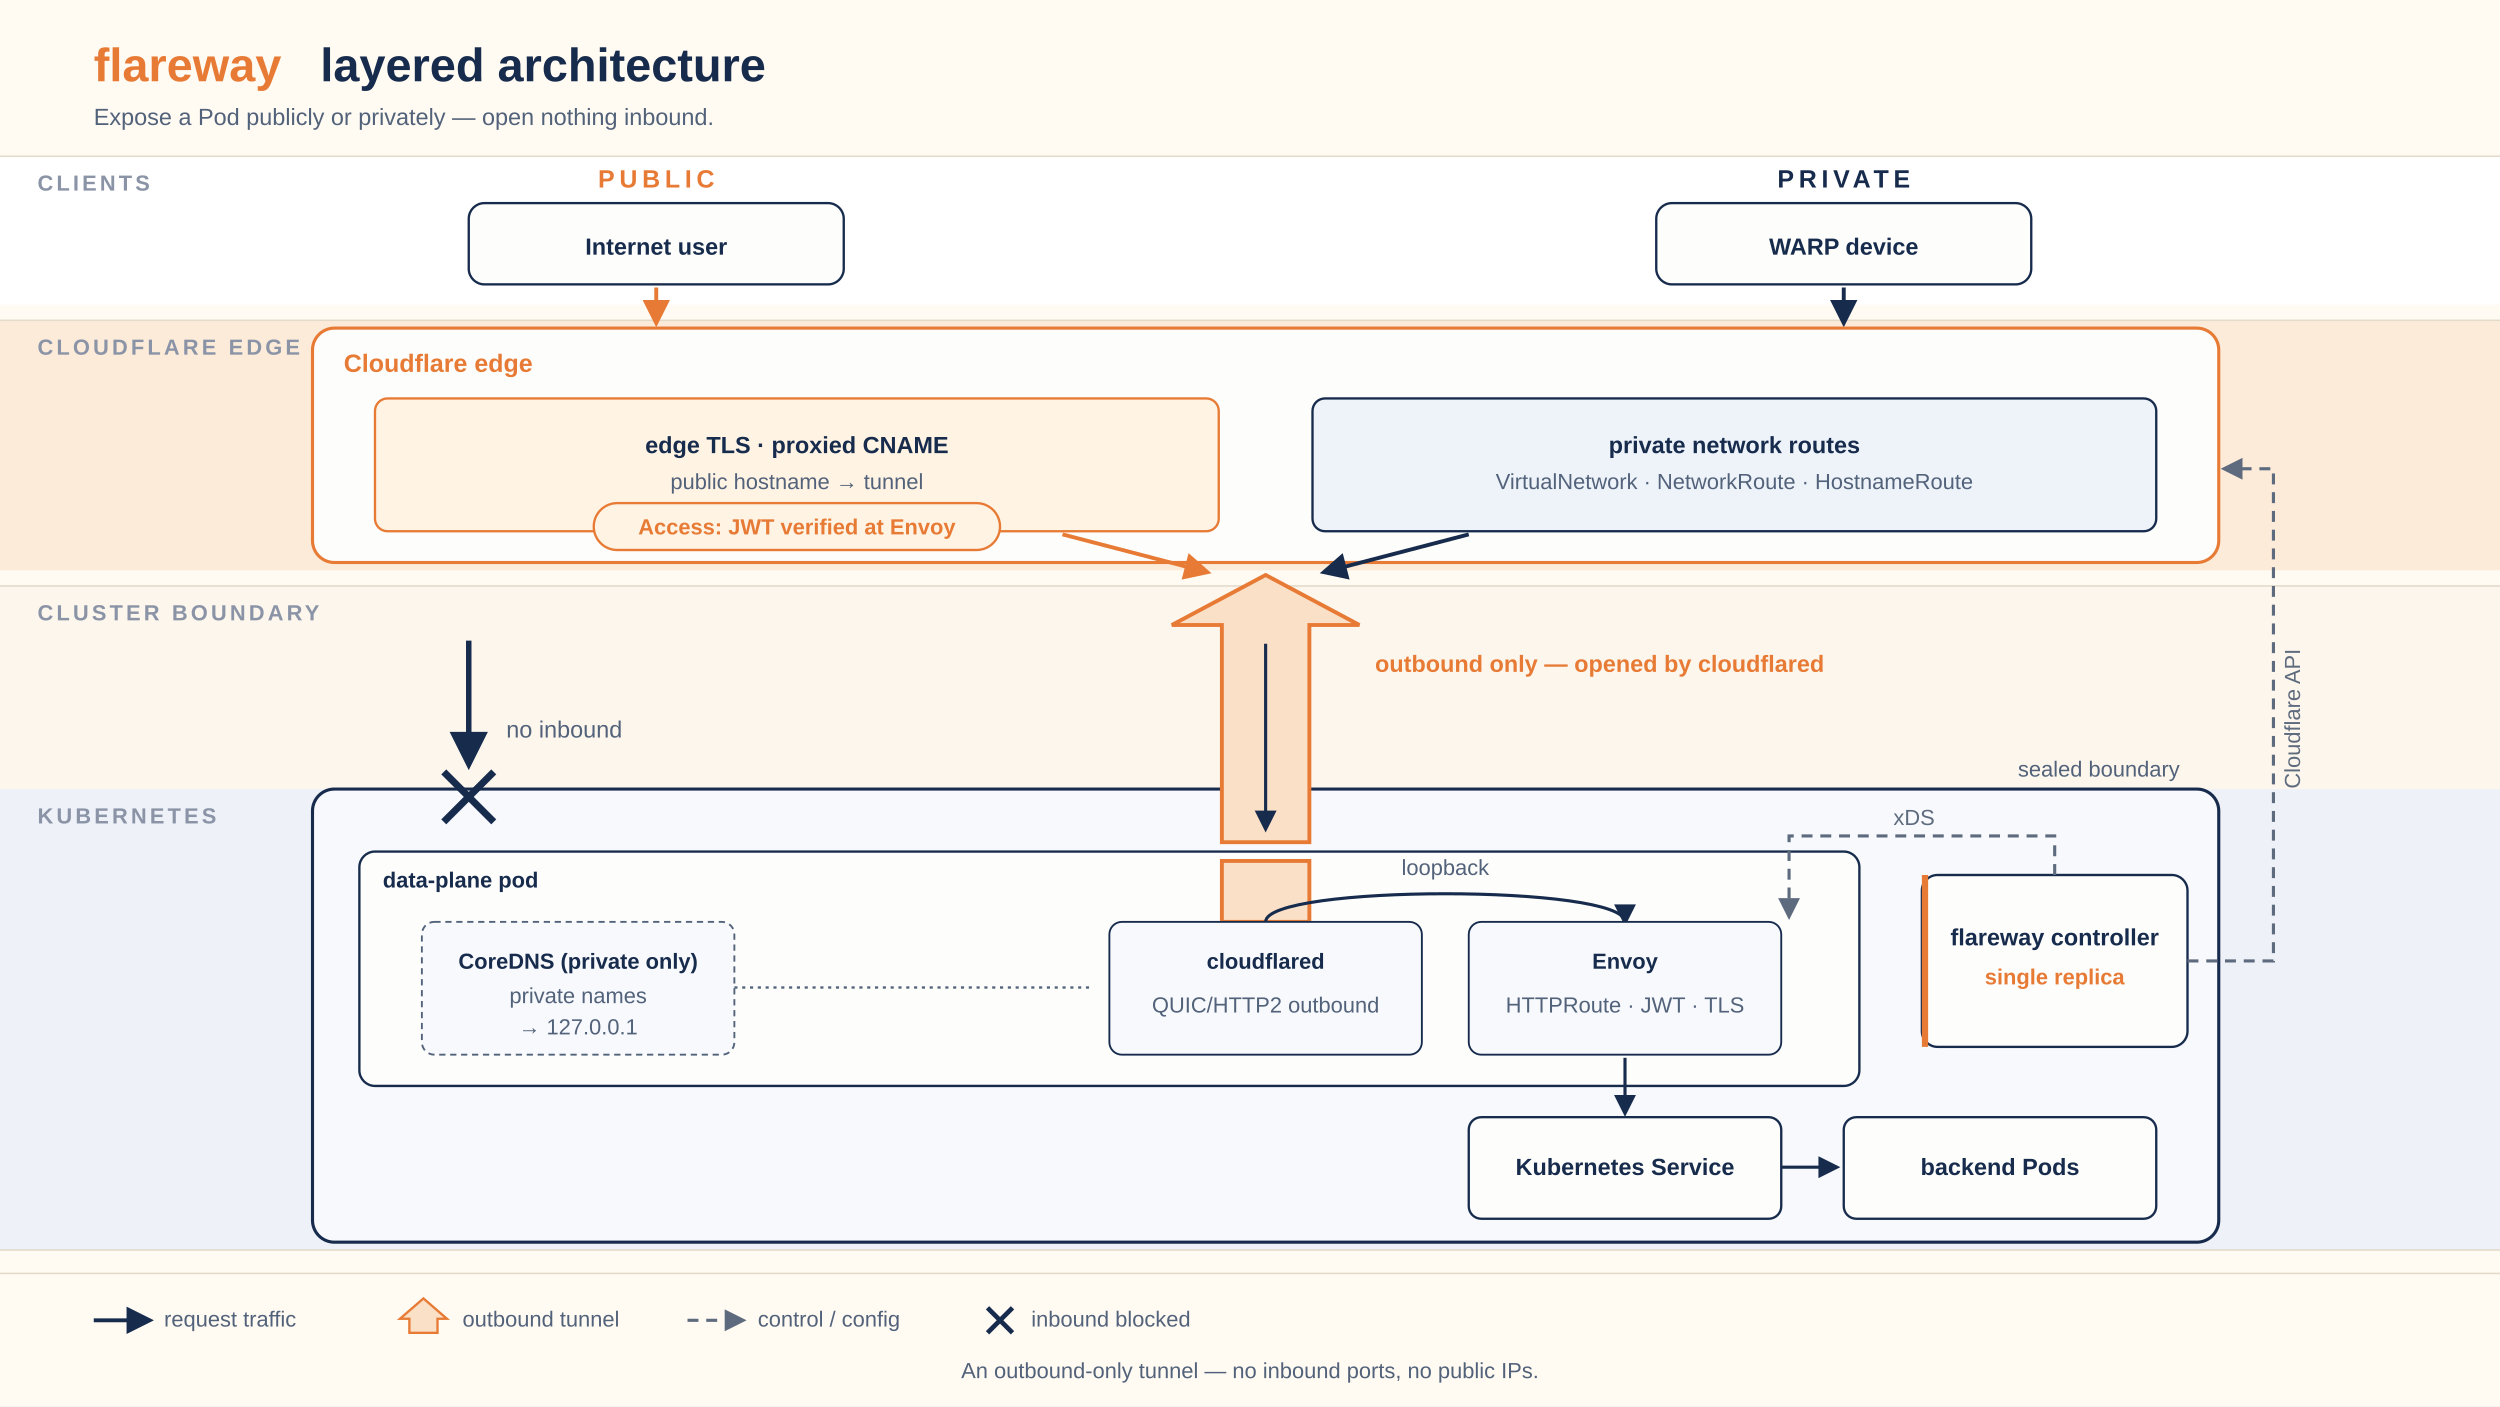
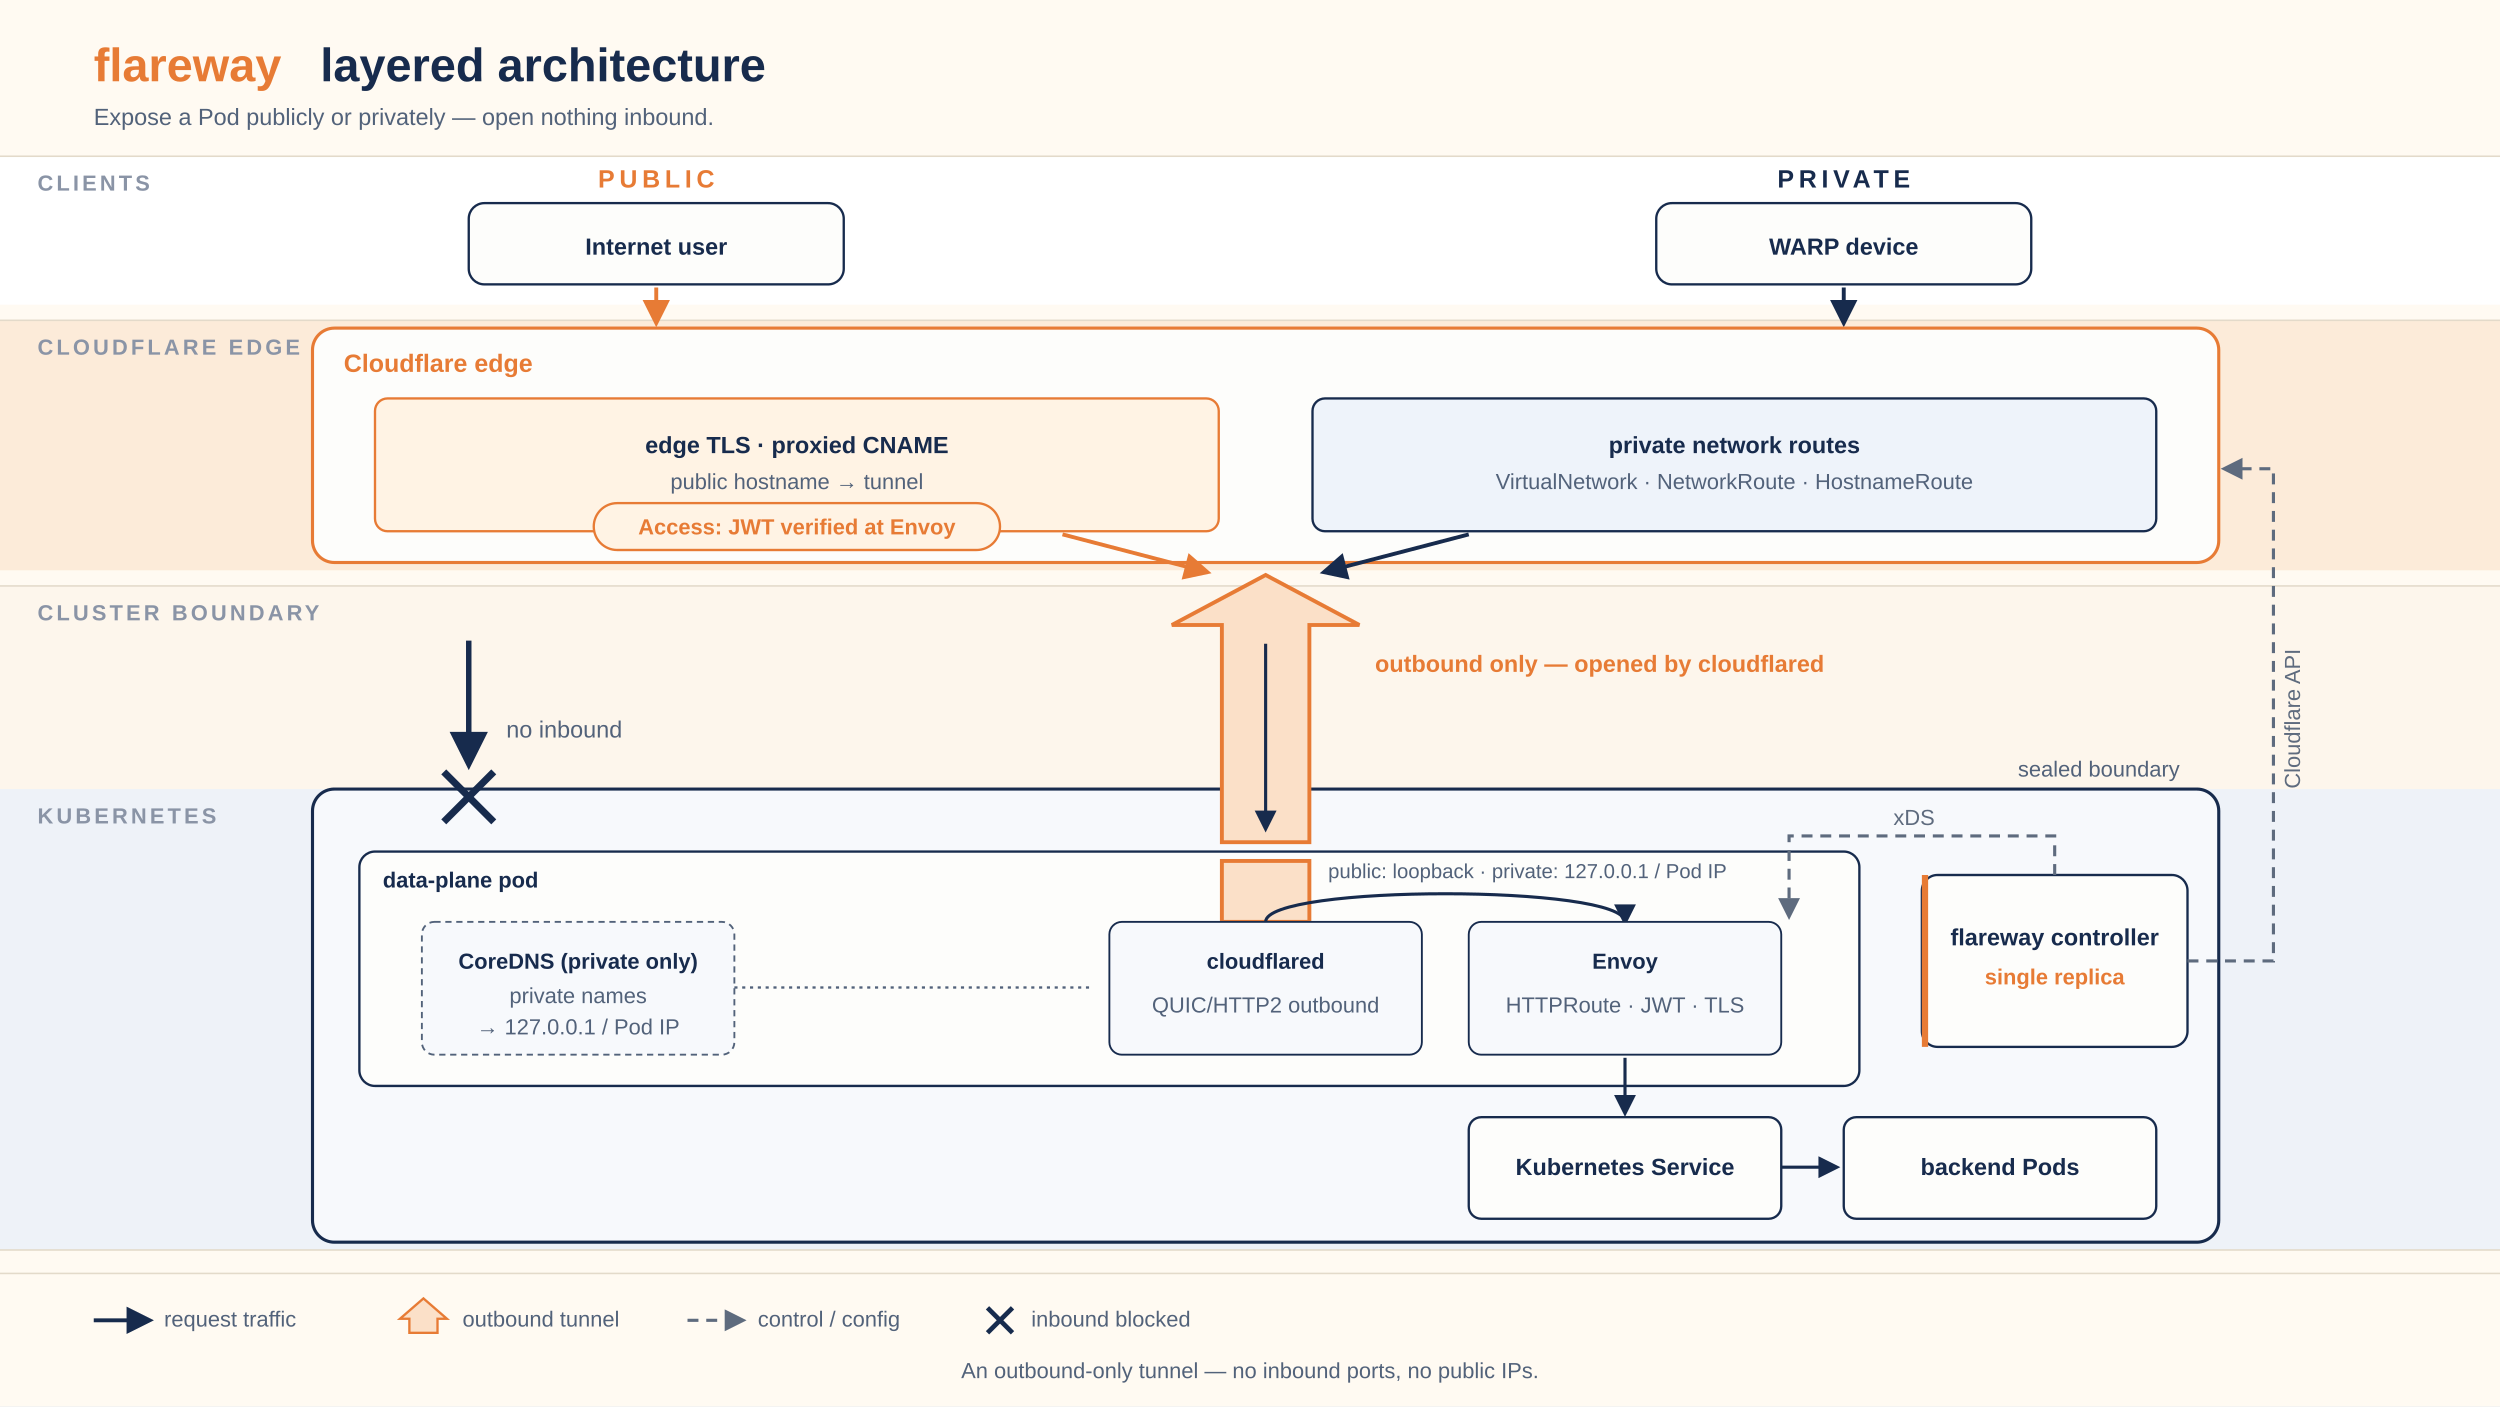
<svg xmlns="http://www.w3.org/2000/svg" width="1600" height="900" viewBox="0 0 1600 900" role="img">
  <defs>
    <marker id="mReq" viewBox="0 0 10 10" refX="8" refY="5" markerWidth="7" markerHeight="7" orient="auto-start-reverse">
      <path d="M0,0 L10,5 L0,10 z" fill="#172B4D" />
    </marker>
    <marker id="mPub" viewBox="0 0 10 10" refX="8" refY="5" markerWidth="7" markerHeight="7" orient="auto-start-reverse">
      <path d="M0,0 L10,5 L0,10 z" fill="#E77B35" />
    </marker>
    <marker id="mCtl" viewBox="0 0 10 10" refX="8" refY="5" markerWidth="7" markerHeight="7" orient="auto-start-reverse">
      <path d="M0,0 L10,5 L0,10 z" fill="#5E6B7E" />
    </marker>
  </defs>
  <rect x="0" y="0" width="1600" height="900" fill="#FFFAF2" />
  <g font-family="-apple-system, 'Helvetica Neue', Arial, sans-serif">
    <rect x="0" y="100" width="1600" height="95" fill="#FFFFFF" />
    <rect x="0" y="205" width="1600" height="160" fill="#FCEBD9" />
    <rect x="0" y="375" width="1600" height="130" fill="#FDF6EC" />
    <rect x="0" y="505" width="1600" height="295" fill="#EEF2F8" />
    <line x1="0" y1="100" x2="1600" y2="100" stroke="#E3DACA" stroke-width="1" />
    <line x1="0" y1="205" x2="1600" y2="205" stroke="#E3DACA" stroke-width="1" />
    <line x1="0" y1="375" x2="1600" y2="375" stroke="#E3DACA" stroke-width="1" />
    <line x1="0" y1="800" x2="1600" y2="800" stroke="#E3DACA" stroke-width="1" />
    <line x1="0" y1="815" x2="1600" y2="815" stroke="#E3DACA" stroke-width="1" />
    <text x="24" y="122" font-size="14" font-weight="600" letter-spacing="2" fill="#8A94A6">CLIENTS</text>
    <text x="24" y="227" font-size="14" font-weight="600" letter-spacing="2" fill="#8A94A6">CLOUDFLARE EDGE</text>
    <text x="24" y="397" font-size="14" font-weight="600" letter-spacing="2" fill="#8A94A6">CLUSTER BOUNDARY</text>
    <text x="24" y="527" font-size="14" font-weight="600" letter-spacing="2" fill="#8A94A6">KUBERNETES</text>
    <text x="60" y="52" font-size="30" font-weight="700" fill="#E77B35">flareway</text>
    <text x="205" y="52" font-size="30" font-weight="700" fill="#172B4D">layered architecture</text>
    <text x="60" y="80" font-size="15" fill="#52627A">Expose a Pod publicly or privately — open nothing inbound.</text>
    <text x="420" y="120" font-size="16" font-weight="700" letter-spacing="3" text-anchor="middle" fill="#E77B35">PUBLIC</text>
    <text x="1180" y="120" font-size="16" font-weight="700" letter-spacing="3" text-anchor="middle" fill="#172B4D">PRIVATE</text>
    <rect x="300" y="130" width="240" height="52" rx="10" fill="#FDFDFB" stroke="#172B4D" stroke-width="1.5" />
    <text x="420" y="163" font-size="15" font-weight="600" text-anchor="middle" fill="#172B4D">Internet user</text>
    <rect x="1060" y="130" width="240" height="52" rx="10" fill="#FDFDFB" stroke="#172B4D" stroke-width="1.5" />
    <text x="1180" y="163" font-size="15" font-weight="600" text-anchor="middle" fill="#172B4D">WARP device</text>
    <line x1="420" y1="184" x2="420" y2="206" stroke="#E77B35" stroke-width="2.5" marker-end="url(#mPub)" />
    <line x1="1180" y1="184" x2="1180" y2="206" stroke="#172B4D" stroke-width="2.5" marker-end="url(#mReq)" />
    <rect x="200" y="210" width="1220" height="150" rx="14" fill="#FDFDFB" stroke="#E77B35" stroke-width="2" />
    <text x="220" y="238" font-size="16" font-weight="700" fill="#E77B35">Cloudflare edge</text>
    <rect x="240" y="255" width="540" height="85" rx="8" fill="#FFF3E4" stroke="#E77B35" stroke-width="1.5" />
    <text x="510" y="290" font-size="15" font-weight="600" text-anchor="middle" fill="#172B4D">edge TLS · proxied CNAME</text>
    <text x="510" y="313" font-size="14" text-anchor="middle" fill="#52627A">public hostname → tunnel</text>
    <rect x="840" y="255" width="540" height="85" rx="8" fill="#EEF3FA" stroke="#172B4D" stroke-width="1.5" />
    <text x="1110" y="290" font-size="15" font-weight="600" text-anchor="middle" fill="#172B4D">private network routes</text>
    <text x="1110" y="313" font-size="14" text-anchor="middle" fill="#52627A">VirtualNetwork · NetworkRoute · HostnameRoute</text>
    <rect x="380" y="322" width="260" height="30" rx="15" fill="#FFF3E4" stroke="#E77B35" stroke-width="1.5" />
    <text x="510" y="342" font-size="14" font-weight="600" text-anchor="middle" fill="#E77B35">Access: JWT verified at Envoy</text>
    <line x1="680" y1="342" x2="772" y2="366" stroke="#E77B35" stroke-width="2.5" marker-end="url(#mPub)" />
    <line x1="940" y1="342" x2="848" y2="366" stroke="#172B4D" stroke-width="2.5" marker-end="url(#mReq)" />
    <rect x="200" y="505" width="1220" height="290" rx="14" fill="#F7F9FC" stroke="#172B4D" stroke-width="2" />
    <polygon points="782,539 782,400 750,400 810,368 870,400 838,400 838,539" fill="#FBE0C8" stroke="#E77B35" stroke-width="2.5" />
    <text x="880" y="430" font-size="15" font-weight="600" fill="#E77B35">outbound only — opened by cloudflared</text>
    <line x1="810" y1="412" x2="810" y2="530" stroke="#172B4D" stroke-width="2" marker-end="url(#mReq)" />
    <line x1="300" y1="410" x2="300" y2="488" stroke="#172B4D" stroke-width="3.5" marker-end="url(#mReq)" />
    <line x1="284" y1="494" x2="316" y2="526" stroke="#172B4D" stroke-width="4.5" />
    <line x1="316" y1="494" x2="284" y2="526" stroke="#172B4D" stroke-width="4.5" />
    <text x="324" y="472" font-size="15" fill="#52627A">no inbound</text>
    <text x="1395" y="497" font-size="14" text-anchor="end" fill="#52627A">sealed boundary</text>
    <rect x="230" y="545" width="960" height="150" rx="10" fill="#FDFDFB" stroke="#172B4D" stroke-width="1.5" />
    <text x="245" y="568" font-size="14" font-weight="600" fill="#172B4D">data-plane pod</text>
    <rect x="782" y="551" width="56" height="39" fill="#FBE0C8" stroke="#E77B35" stroke-width="2.5" />
    <path d="M810,590 C810,566 1040,566 1040,590" fill="none" stroke="#172B4D" stroke-width="2" marker-end="url(#mReq)" />
-     <text x="925" y="560" font-size="14" text-anchor="middle" fill="#52627A">loopback</text>
+     <text x="850" y="562" font-size="13" text-anchor="start" fill="#52627A">public: loopback · private: 127.0.0.1 / Pod IP</text>
    <rect x="270" y="590" width="200" height="85" rx="8" fill="#F7F9FC" stroke="#52627A" stroke-width="1.2" stroke-dasharray="4 3" />
    <text x="370" y="620" font-size="14" font-weight="600" text-anchor="middle" fill="#172B4D">CoreDNS (private only)</text>
    <text x="370" y="642" font-size="14" text-anchor="middle" fill="#52627A">private names</text>
-     <text x="370" y="662" font-size="14" text-anchor="middle" fill="#52627A">→ 127.0.0.1</text>
+     <text x="370" y="662" font-size="14" text-anchor="middle" fill="#52627A">→ 127.0.0.1 / Pod IP</text>
    <line x1="470" y1="632" x2="700" y2="632" stroke="#52627A" stroke-width="1.5" stroke-dasharray="2 3" />
    <rect x="710" y="590" width="200" height="85" rx="8" fill="#F7F9FC" stroke="#172B4D" stroke-width="1.2" />
    <text x="810" y="620" font-size="14" font-weight="600" text-anchor="middle" fill="#172B4D">cloudflared</text>
    <text x="810" y="648" font-size="14" text-anchor="middle" fill="#52627A">QUIC/HTTP2 outbound</text>
    <rect x="940" y="590" width="200" height="85" rx="8" fill="#F7F9FC" stroke="#172B4D" stroke-width="1.2" />
    <text x="1040" y="620" font-size="14" font-weight="600" text-anchor="middle" fill="#172B4D">Envoy</text>
    <text x="1040" y="648" font-size="14" text-anchor="middle" fill="#52627A">HTTPRoute · JWT · TLS</text>
    <rect x="940" y="715" width="200" height="65" rx="8" fill="#FDFDFB" stroke="#172B4D" stroke-width="1.5" />
    <text x="1040" y="752" font-size="15" font-weight="600" text-anchor="middle" fill="#172B4D">Kubernetes Service</text>
    <rect x="1180" y="715" width="200" height="65" rx="8" fill="#FDFDFB" stroke="#172B4D" stroke-width="1.5" />
    <text x="1280" y="752" font-size="15" font-weight="600" text-anchor="middle" fill="#172B4D">backend Pods</text>
    <line x1="1040" y1="677" x2="1040" y2="712" stroke="#172B4D" stroke-width="2" marker-end="url(#mReq)" />
    <line x1="1140" y1="747" x2="1175" y2="747" stroke="#172B4D" stroke-width="2" marker-end="url(#mReq)" />
    <rect x="1230" y="560" width="170" height="110" rx="10" fill="#FDFDFB" stroke="#172B4D" stroke-width="1.5" />
    <rect x="1230" y="560" width="4" height="110" fill="#E77B35" />
    <text x="1315" y="605" font-size="15" font-weight="700" text-anchor="middle" fill="#172B4D">flareway controller</text>
    <text x="1315" y="630" font-size="14" font-weight="600" text-anchor="middle" fill="#E77B35">single replica</text>
    <path d="M1315,560 V535 H1145 V586" fill="none" stroke="#5E6B7E" stroke-width="2" stroke-dasharray="7 5" marker-end="url(#mCtl)" />
    <text x="1225" y="528" font-size="14" text-anchor="middle" fill="#5E6B7E">xDS</text>
    <path d="M1400,615 H1455 V300 H1424" fill="none" stroke="#5E6B7E" stroke-width="2" stroke-dasharray="7 5" marker-end="url(#mCtl)" />
    <text x="1472" y="460" font-size="14" fill="#5E6B7E" text-anchor="middle" transform="rotate(-90 1472 460)">Cloudflare API</text>
    <line x1="60" y1="845" x2="95" y2="845" stroke="#172B4D" stroke-width="2.5" marker-end="url(#mReq)" />
    <text x="105" y="849" font-size="14" fill="#52627A">request traffic</text>
    <polygon points="262,853 262,844 256,844 271,831 286,844 280,844 280,853" fill="#FBE0C8" stroke="#E77B35" stroke-width="1.5" />
    <text x="296" y="849" font-size="14" fill="#52627A">outbound tunnel</text>
    <line x1="440" y1="845" x2="475" y2="845" stroke="#5E6B7E" stroke-width="2" stroke-dasharray="7 5" marker-end="url(#mCtl)" />
    <text x="485" y="849" font-size="14" fill="#52627A">control / config</text>
    <line x1="632" y1="837" x2="648" y2="853" stroke="#172B4D" stroke-width="3" />
    <line x1="648" y1="837" x2="632" y2="853" stroke="#172B4D" stroke-width="3" />
    <text x="660" y="849" font-size="14" fill="#52627A">inbound blocked</text>
    <text x="800" y="882" font-size="14" text-anchor="middle" fill="#52627A">An outbound-only tunnel — no inbound ports, no public IPs.</text>
  </g>
</svg>
